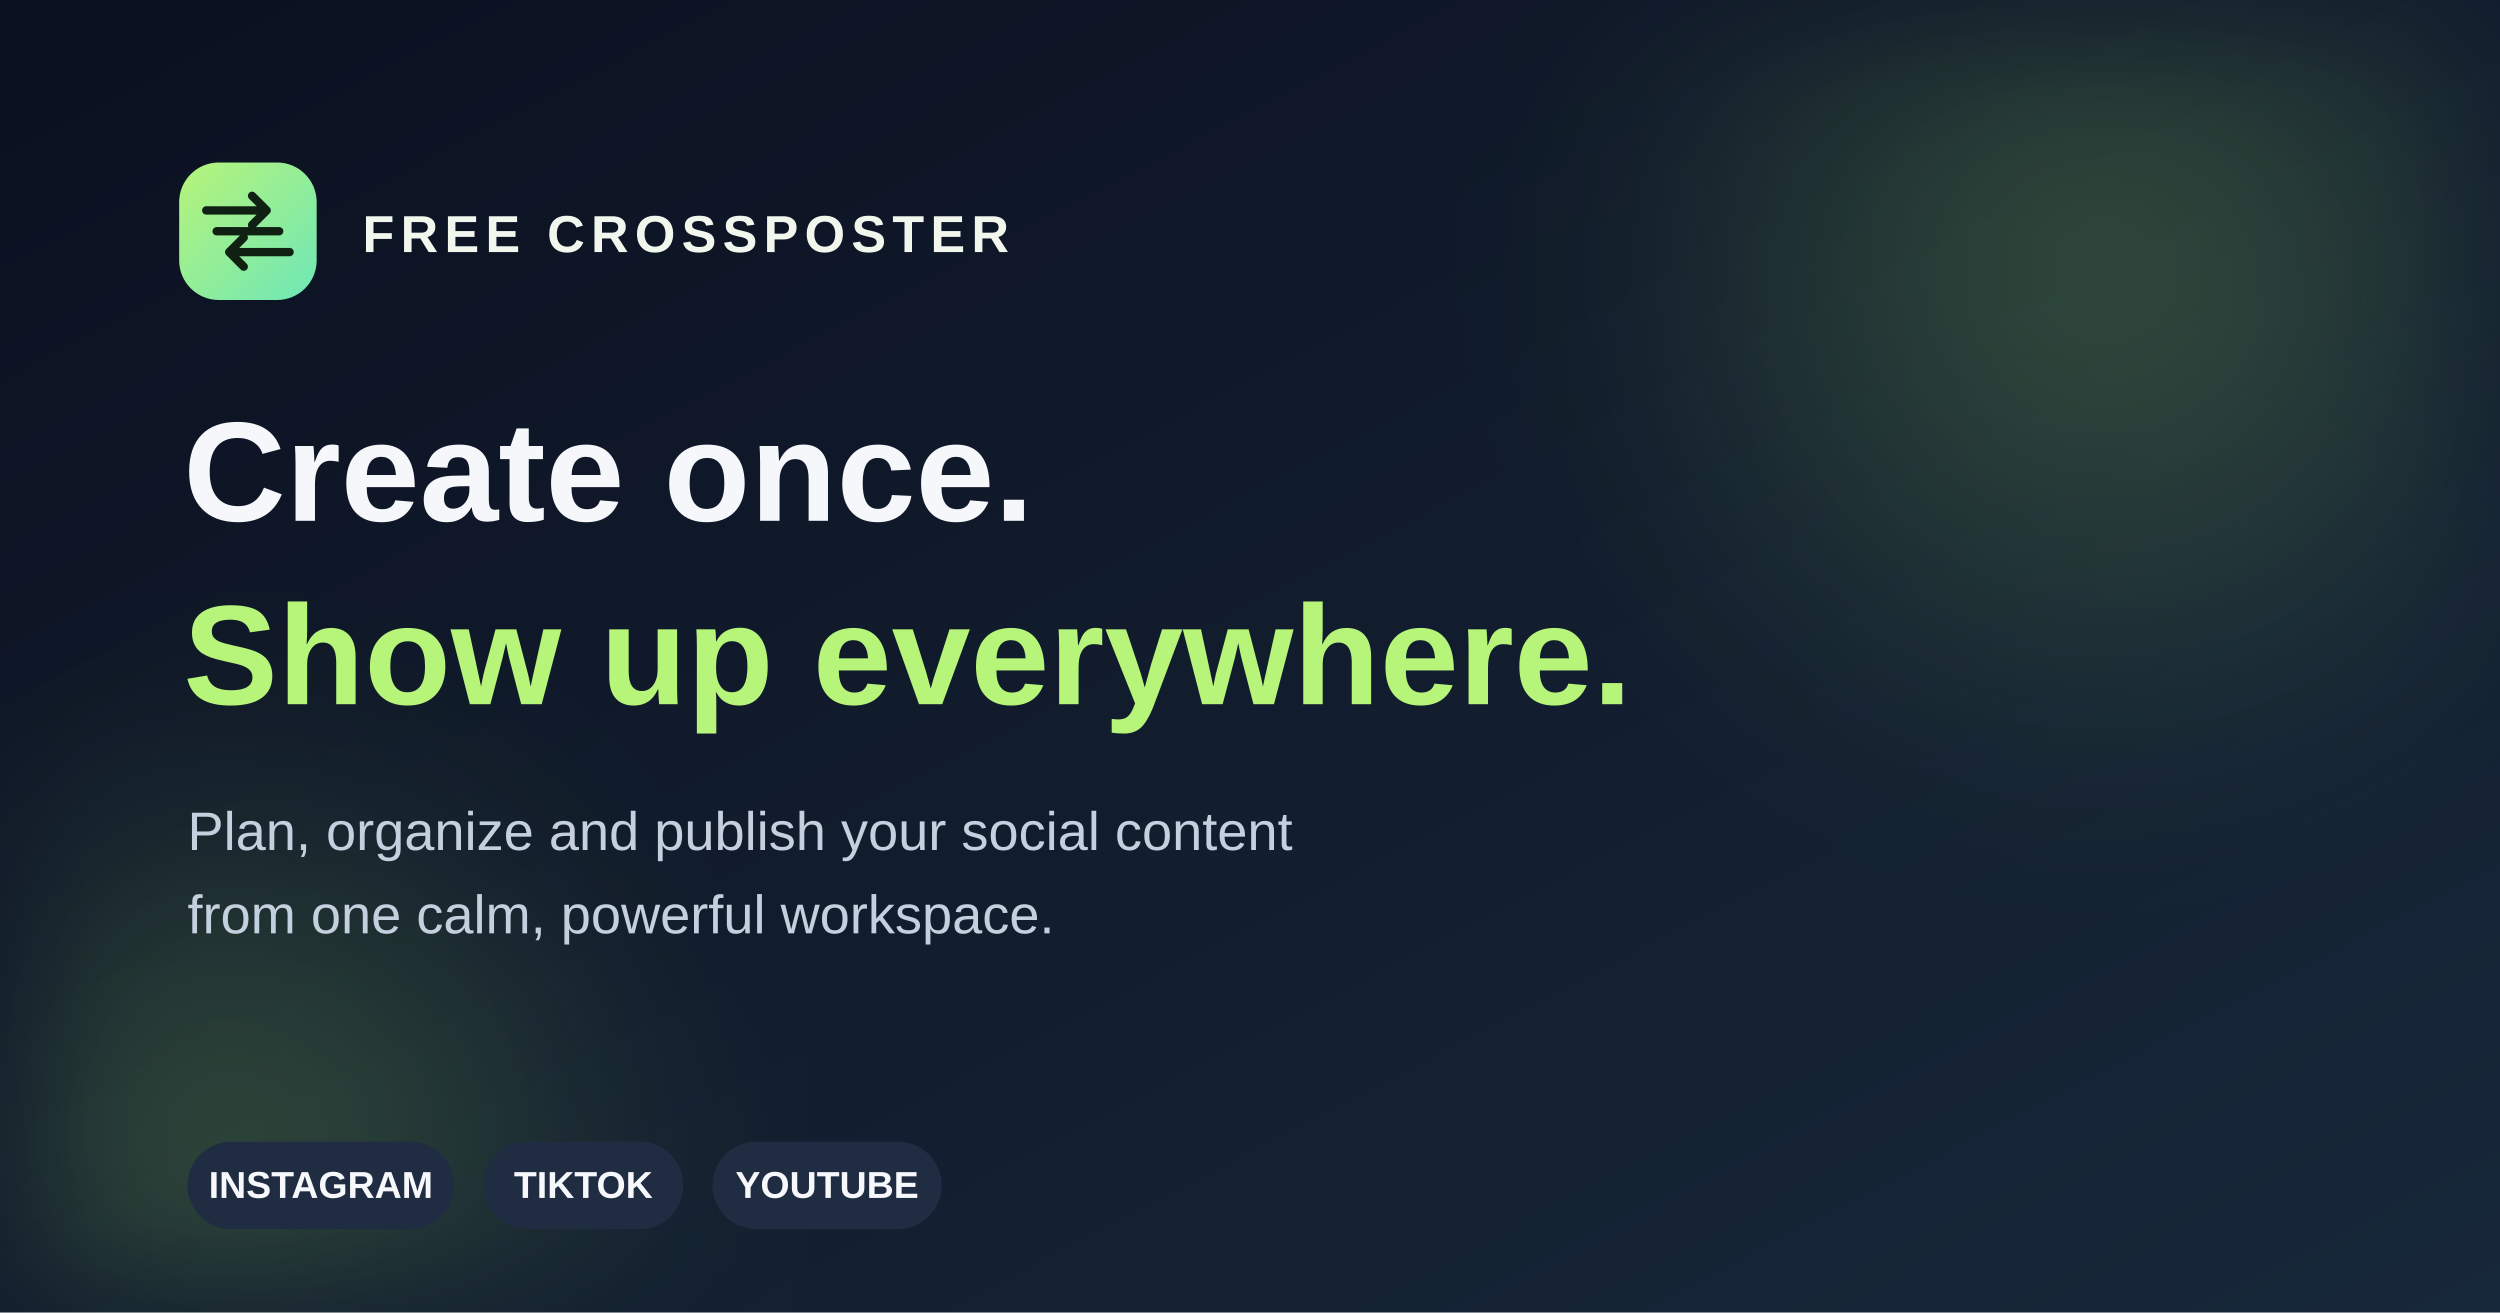
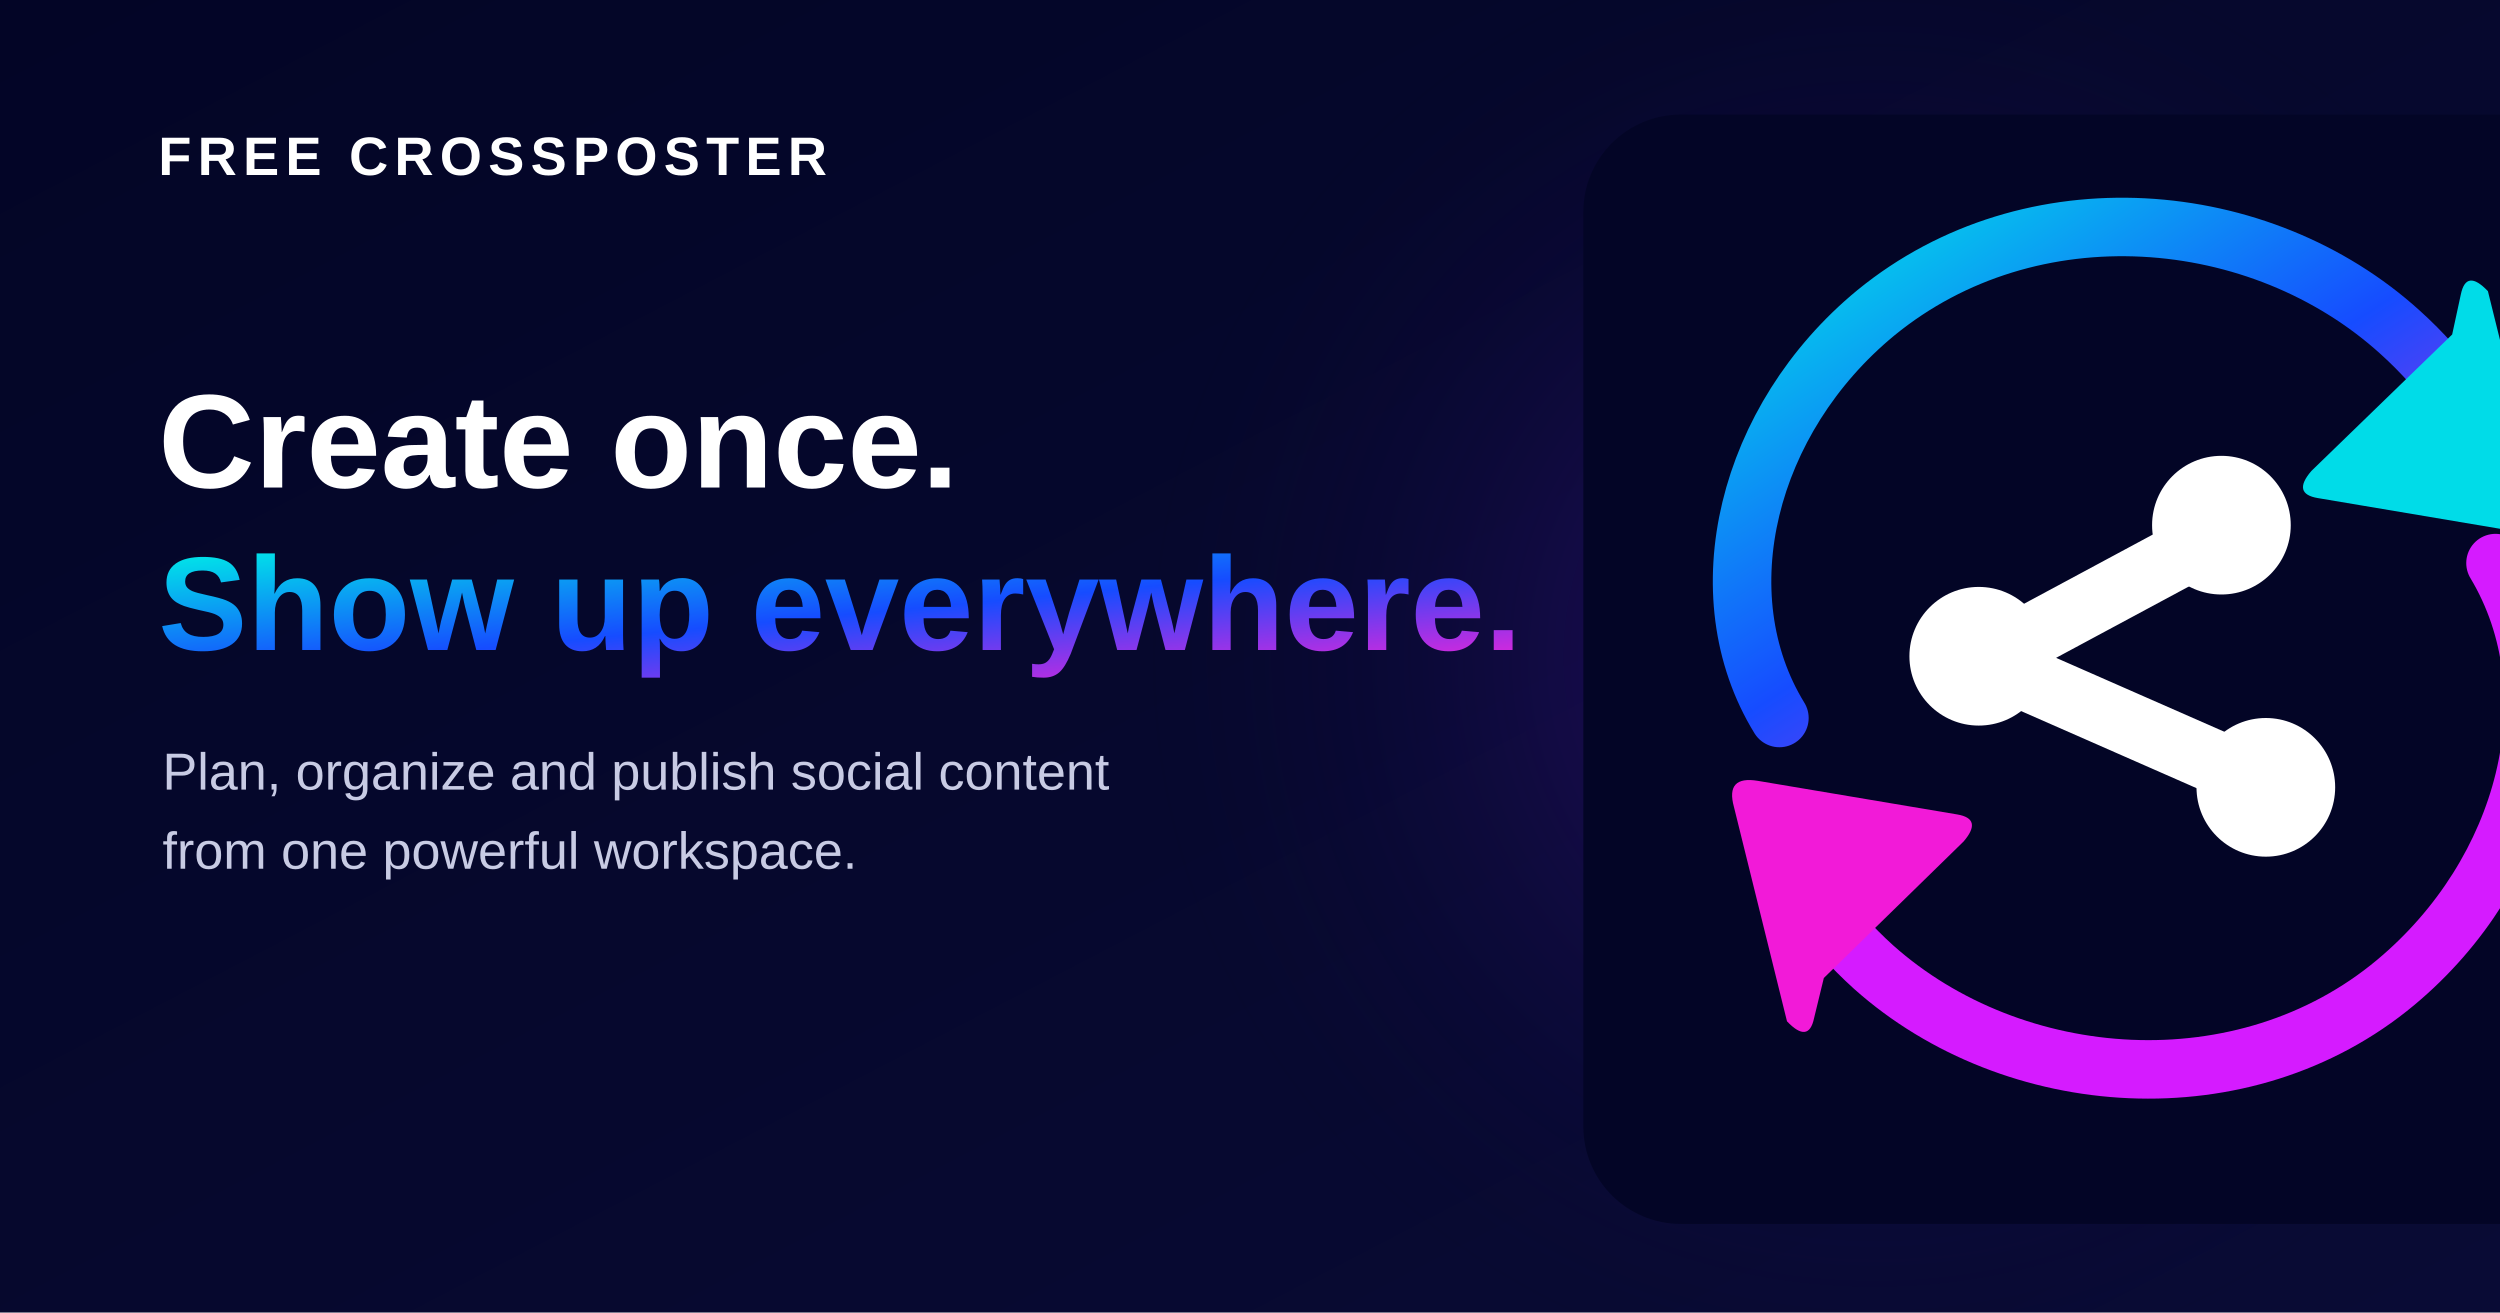
<svg xmlns="http://www.w3.org/2000/svg" width="1200" height="630" viewBox="0 0 1200 630" role="img" aria-labelledby="title desc">
  <defs>
    <linearGradient id="bg" x1="0" y1="0" x2="1" y2="1">
-       <stop offset="0" stop-color="#0b1020" />
-       <stop offset="1" stop-color="#17283a" />
+       <stop stop-color="#030526" />
+       <stop offset="1" stop-color="#090b35" />
    </linearGradient>
-     <linearGradient id="accent" x1="0" y1="0" x2="1" y2="1">
-       <stop offset="0" stop-color="#b7f47a" />
-       <stop offset="1" stop-color="#6ee7b7" />
+     <linearGradient id="a" x1="0" y1="0" x2="1" y2="1">
+       <stop stop-color="#00e8e8" />
+       <stop offset=".5" stop-color="#164cff" />
+       <stop offset="1" stop-color="#ff20d5" />
    </linearGradient>
    <radialGradient id="glow">
-       <stop stop-color="#a4f06b" stop-opacity=".24" />
-       <stop offset="1" stop-color="#a4f06b" stop-opacity="0" />
+       <stop stop-color="#7a22ff" stop-opacity=".32" />
+       <stop offset="1" stop-color="#030526" stop-opacity="0" />
    </radialGradient>
-     <filter id="blur">
-       <feGaussianBlur stdDeviation="45" />
-     </filter>
  </defs>
  <rect width="1200" height="630" fill="url(#bg)" />
-   <circle cx="1010" cy="130" r="260" fill="url(#glow)" filter="url(#blur)" />
-   <circle cx="110" cy="560" r="230" fill="url(#glow)" filter="url(#blur)" />
-   <g transform="translate(86 78)">
-     <rect width="66" height="66" rx="19" fill="url(#accent)" />
-     <path d="M13 23h29l-7-7m7 7-7 7M53 43H24l7-7m-7 7 7 7M18 33h30" fill="none" stroke="#102013" stroke-width="4" stroke-linecap="round" stroke-linejoin="round" />
-     <text x="88" y="43" fill="#f2f7ee" font-family="Arial,sans-serif" font-size="25" font-weight="800" letter-spacing="3">FREE CROSSPOSTER</text>
+   <circle cx="900" cy="315" r="360" fill="url(#glow)" />
+   <g transform="translate(76 84)">
+     <text x="0" y="0" fill="#fff" font-family="Arial,sans-serif" font-size="26" font-weight="700" letter-spacing="3">FREE CROSSPOSTER</text>
+     <text x="0" y="150" fill="#fff" font-family="Arial,sans-serif" font-size="64" font-weight="800">Create once.</text>
+     <text x="0" y="228" fill="url(#a)" font-family="Arial,sans-serif" font-size="64" font-weight="800">Show up everywhere.</text>
+     <text x="2" y="295" fill="#c8cbe4" font-family="Arial,sans-serif" font-size="25">Plan, organize and publish social content</text>
+     <text x="2" y="333" fill="#c8cbe4" font-family="Arial,sans-serif" font-size="25">from one powerful workspace.</text>
  </g>
-   <g transform="translate(88 250)">
-     <text x="0" y="0" fill="#f5f7fb" font-family="Arial,sans-serif" font-size="68" font-weight="800">Create once.</text>
-     <text x="0" y="88" fill="#b7f47a" font-family="Arial,sans-serif" font-size="68" font-weight="800">Show up everywhere.</text>
-     <text x="2" y="158" fill="#c5d0df" font-family="Arial,sans-serif" font-size="26">Plan, organize and publish your social content</text>
-     <text x="2" y="198" fill="#c5d0df" font-family="Arial,sans-serif" font-size="26">from one calm, powerful workspace.</text>
-   </g>
-   <g transform="translate(90 548)" font-family="Arial,sans-serif" font-size="18" font-weight="700">
-     <rect width="128" height="42" rx="21" fill="#202c42" />
-     <text x="64" y="27" fill="#f7f8fc" text-anchor="middle">INSTAGRAM</text>
-     <rect x="142" width="96" height="42" rx="21" fill="#202c42" />
-     <text x="190" y="27" fill="#f7f8fc" text-anchor="middle">TIKTOK</text>
-     <rect x="252" width="110" height="42" rx="21" fill="#202c42" />
-     <text x="307" y="27" fill="#f7f8fc" text-anchor="middle">YOUTUBE</text>
+   <g transform="translate(760 55) scale(.52)">
+     <rect width="1024" height="1024" rx="90" fill="#030526" />
+     <path d="M181 557C111 443 151 281 270 183C413 66 625 84 754 201C795 238 826 282 846 330" fill="none" stroke="url(#a)" stroke-width="54" stroke-linecap="round" />
+     <path d="M802 203L810 166Q815 142 835 163L884 361Q892 390 862 385L678 354Q654 350 672 329Z" fill="#00dce8" />
+     <path d="M842 414C914 534 871 700 750 801C610 918 397 902 268 787C227 750 196 706 176 658" fill="none" stroke="#d51bff" stroke-width="54" stroke-linecap="round" />
+     <path d="M222 797L213 834Q208 858 188 837L139 639Q131 610 161 615L345 646Q369 650 351 671Z" fill="#f21ad8" />
+     <g fill="none" stroke="#fff" stroke-width="58" stroke-linecap="round">
+       <path d="M376 501L590 386M386 511L625 616" />
+     </g>
+     <g fill="#fff">
+       <circle cx="365" cy="500" r="64" />
+       <circle cx="589" cy="379" r="64" />
+       <circle cx="630" cy="621" r="64" />
+     </g>
  </g>
</svg>
